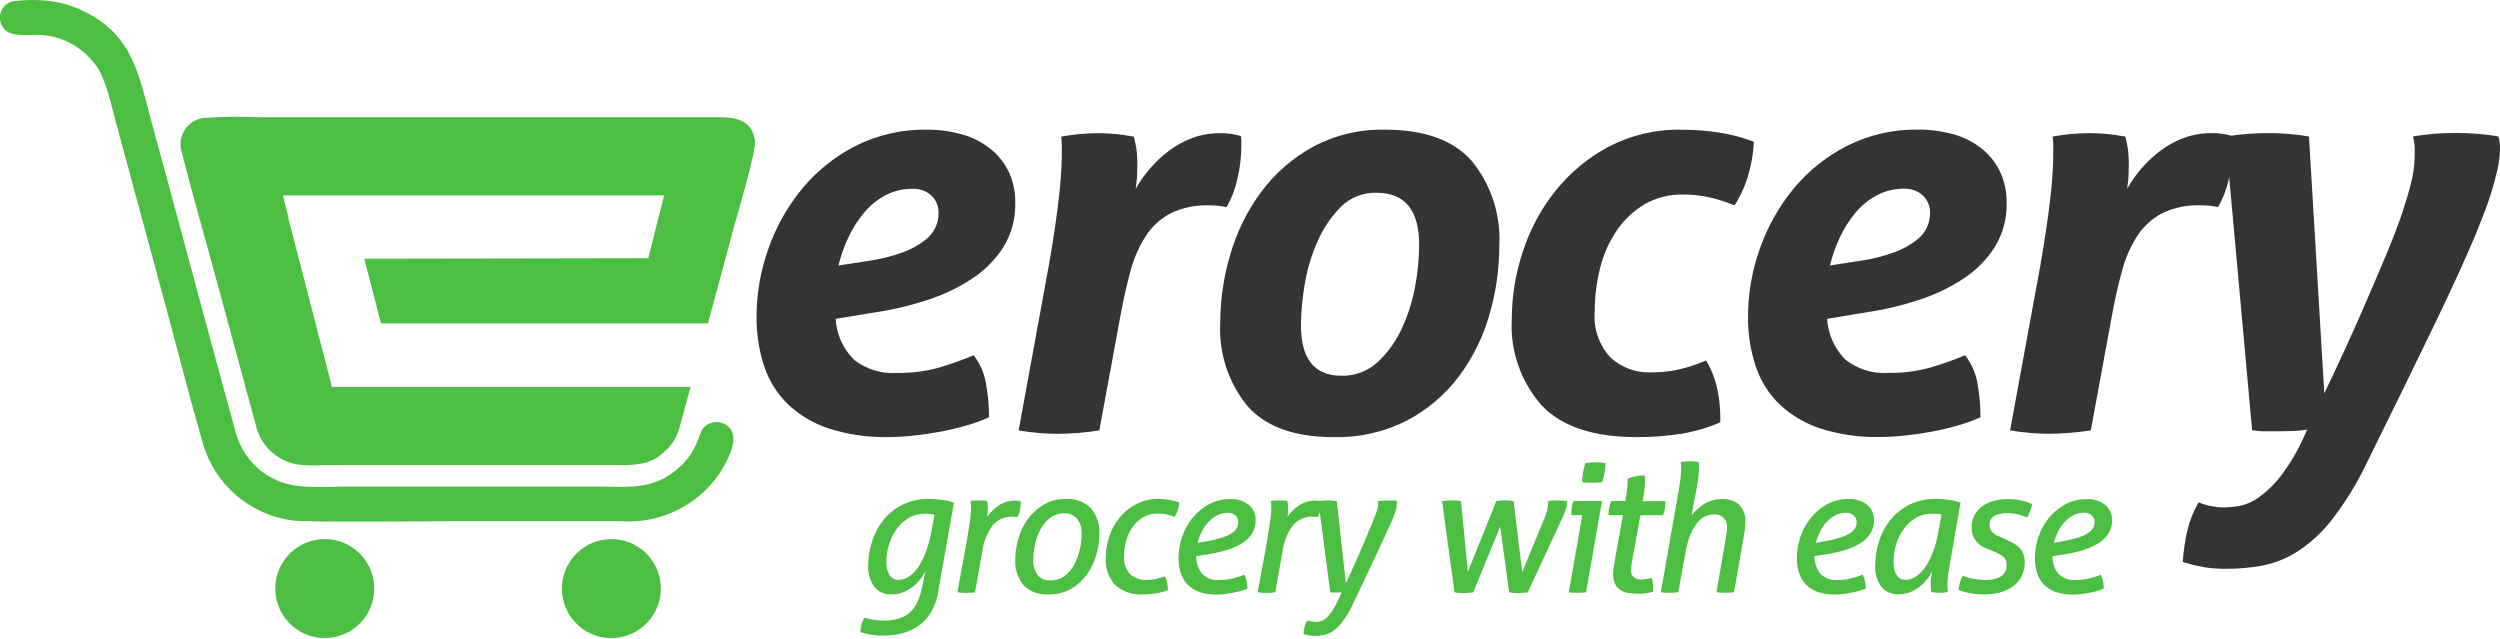
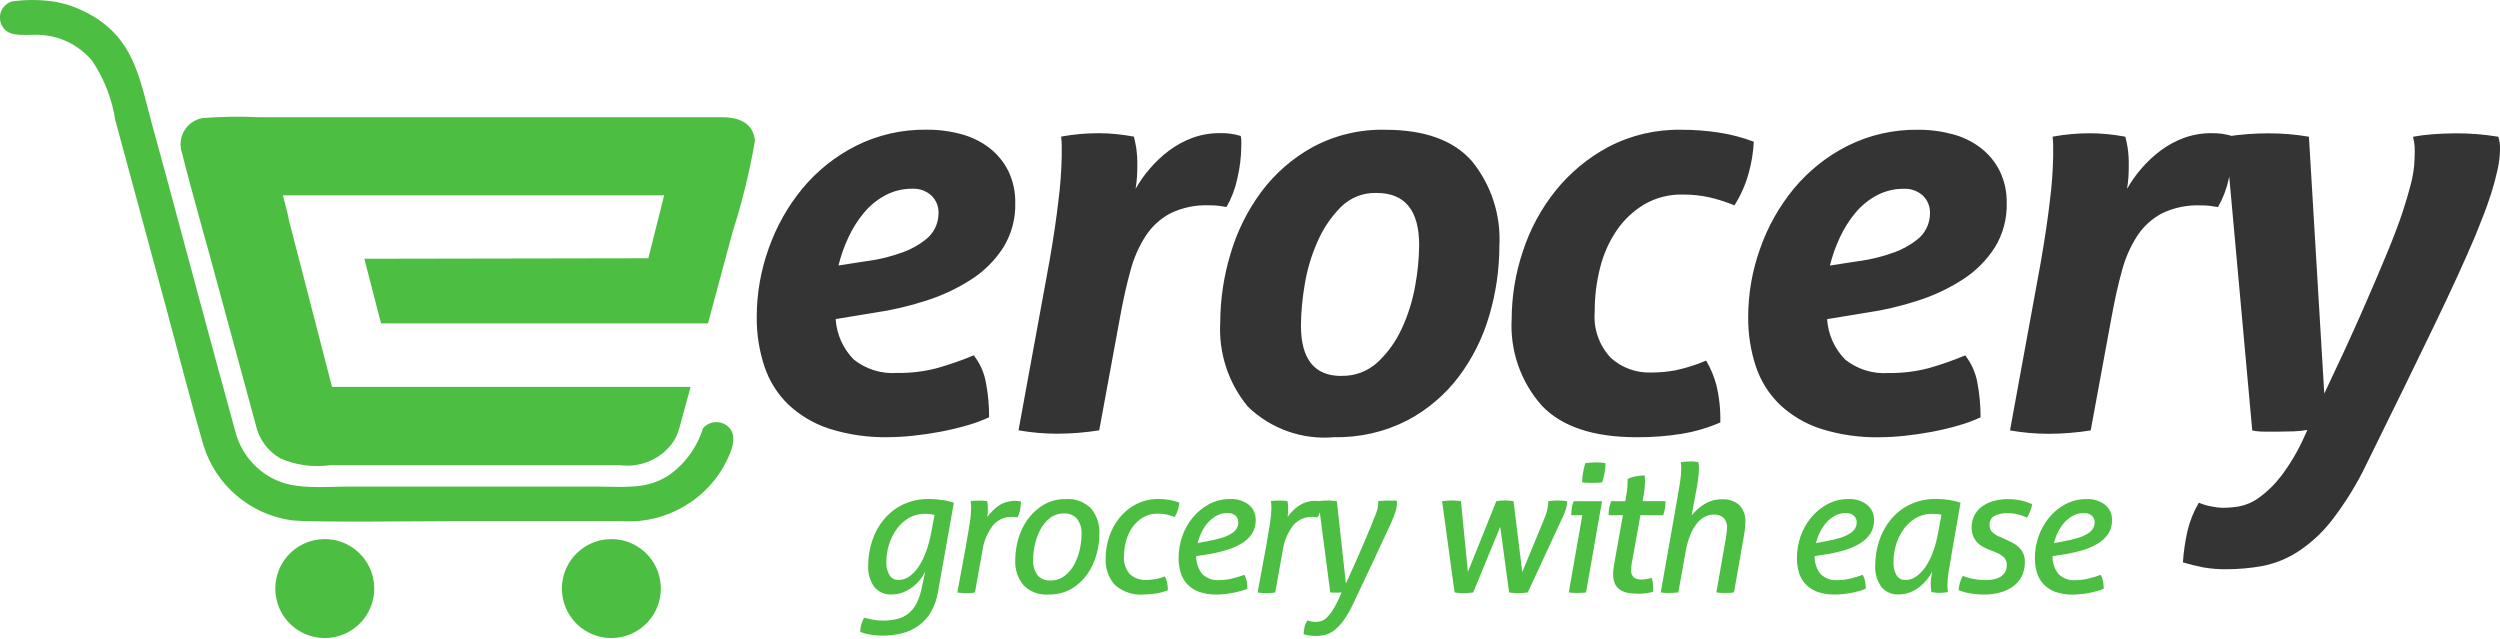
- <svg xmlns="http://www.w3.org/2000/svg" width="191.25" height="48.812" viewBox="0 0 191.25 48.812">
+ <svg xmlns="http://www.w3.org/2000/svg" width="140.758" height="35.925" viewBox="0 0 140.758 35.925">
  <g id="Group_56" data-name="Group 56" transform="translate(-890 -17)">
-     <g id="Group_55" data-name="Group 55" transform="translate(890 17)">
-       <path id="Path_1" data-name="Path 1" d="M417.682,85.01a4.843,4.843,0,0,0,1.391,3.109,4.776,4.776,0,0,0,3.3,1.022,11.479,11.479,0,0,0,3.066-.37,24.9,24.9,0,0,0,2.8-.979,4.76,4.76,0,0,1,.935,2.109,13.907,13.907,0,0,1,.239,2.631,11.582,11.582,0,0,1-1.717.63q-.979.283-2.022.478t-2.087.3a18.047,18.047,0,0,1-1.869.108,14.012,14.012,0,0,1-4.544-.652,8.335,8.335,0,0,1-3.13-1.848,7.243,7.243,0,0,1-1.827-2.914,11.714,11.714,0,0,1-.586-3.8,15.45,15.45,0,0,1,.913-5.217,15.035,15.035,0,0,1,2.587-4.587,12.9,12.9,0,0,1,4.086-3.261,11.683,11.683,0,0,1,5.413-1.239,9.848,9.848,0,0,1,2.673.347,6.109,6.109,0,0,1,2.151,1.065A5.113,5.113,0,0,1,430.9,73.7a5.388,5.388,0,0,1,.522,2.434,6.182,6.182,0,0,1-.913,3.392,8.132,8.132,0,0,1-2.434,2.434,14.31,14.31,0,0,1-3.456,1.63,24.343,24.343,0,0,1-4.022.935l-2.914.478Zm2.478-4.435a13.009,13.009,0,0,0,2.7-.674,6.221,6.221,0,0,0,1.652-.913,2.539,2.539,0,0,0,1.043-2.066,1.785,1.785,0,0,0-.543-1.347,2.018,2.018,0,0,0-1.457-.522,4.315,4.315,0,0,0-2.066.5,5.5,5.5,0,0,0-1.63,1.326,8.57,8.57,0,0,0-1.2,1.891,11.265,11.265,0,0,0-.761,2.152l2.261-.347Zm13.866.131q.479-2.74.717-4.847a31.27,31.27,0,0,0,.239-3.282v-.8a6.382,6.382,0,0,0-.044-.717,15.964,15.964,0,0,1,2.87-.26q.652,0,1.3.065t1.391.2q.086.348.174.825a8.732,8.732,0,0,1,.087,1.434c0,.26-.007.522-.021.783s-.051.579-.108.956a9.4,9.4,0,0,1,1.087-1.544,9.277,9.277,0,0,1,1.457-1.37,7.092,7.092,0,0,1,1.783-.979,6.052,6.052,0,0,1,2.152-.37,4.975,4.975,0,0,1,1.565.218,1.4,1.4,0,0,1,.044.347v.391a11.1,11.1,0,0,1-.3,2.521,7.576,7.576,0,0,1-.825,2.174c-.174-.03-.363-.058-.565-.087a5.641,5.641,0,0,0-.783-.044,6.246,6.246,0,0,0-2.935.609,5.127,5.127,0,0,0-1.891,1.717,9.274,9.274,0,0,0-1.174,2.673q-.435,1.565-.783,3.478l-1.609,8.74a20.872,20.872,0,0,1-3.174.26,17.31,17.31,0,0,1-3-.26L434.029,80.7ZM455.8,94.054q-4.478,0-6.587-2.348a9.277,9.277,0,0,1-2.109-6.435,18.294,18.294,0,0,1,.783-5.24,15.111,15.111,0,0,1,2.348-4.739,12.34,12.34,0,0,1,3.935-3.435,11.158,11.158,0,0,1,5.543-1.326q4.523,0,6.63,2.391a9.445,9.445,0,0,1,2.109,6.479,18.837,18.837,0,0,1-.761,5.3,14.534,14.534,0,0,1-2.326,4.7,11.908,11.908,0,0,1-3.957,3.369,11.7,11.7,0,0,1-5.608,1.282Zm.565-4.7a3.949,3.949,0,0,0,2.783-1.043A8.137,8.137,0,0,0,461,85.727a13.2,13.2,0,0,0,1.022-3.261,18,18,0,0,0,.3-3.109q0-4-3.261-4a3.716,3.716,0,0,0-2.739,1.087,8.707,8.707,0,0,0-1.783,2.652,13.365,13.365,0,0,0-.979,3.3,19.476,19.476,0,0,0-.283,3.087q0,3.869,3.087,3.87Zm27.908-1.174a7.43,7.43,0,0,1,.783,1.869,11,11,0,0,1,.3,2.87,12.383,12.383,0,0,1-2.956.869,20.9,20.9,0,0,1-3.435.262q-4.957,0-7.26-2.413a9.209,9.209,0,0,1-2.3-6.63,16.468,16.468,0,0,1,.848-5.152,14.727,14.727,0,0,1,2.5-4.652,13.135,13.135,0,0,1,4.065-3.369,11.573,11.573,0,0,1,5.587-1.3,18.584,18.584,0,0,1,2.87.218,13.168,13.168,0,0,1,2.652.7,10.856,10.856,0,0,1-.391,2.413,9.06,9.06,0,0,1-1.087,2.457,12.494,12.494,0,0,0-1.891-.609,9.13,9.13,0,0,0-2.066-.218,5.6,5.6,0,0,0-2.956.761,6.78,6.78,0,0,0-2.109,2,8.92,8.92,0,0,0-1.261,2.848,13.4,13.4,0,0,0-.413,3.348,4.591,4.591,0,0,0,1.218,3.521A4.358,4.358,0,0,0,480.06,89.1a10.256,10.256,0,0,0,1.891-.174,12.5,12.5,0,0,0,2.326-.74Zm9.257-3.174a4.843,4.843,0,0,0,1.391,3.109,4.776,4.776,0,0,0,3.3,1.022,11.479,11.479,0,0,0,3.066-.37,24.9,24.9,0,0,0,2.8-.979,4.762,4.762,0,0,1,.935,2.109,13.912,13.912,0,0,1,.239,2.631,11.58,11.58,0,0,1-1.717.63q-.979.283-2.022.478t-2.087.3a18.048,18.048,0,0,1-1.869.108,14.011,14.011,0,0,1-4.544-.653,8.335,8.335,0,0,1-3.13-1.848,7.241,7.241,0,0,1-1.827-2.914,11.714,11.714,0,0,1-.586-3.8,15.451,15.451,0,0,1,.913-5.217,15.035,15.035,0,0,1,2.588-4.587,12.9,12.9,0,0,1,4.086-3.261,11.683,11.683,0,0,1,5.413-1.239,9.847,9.847,0,0,1,2.673.347,6.109,6.109,0,0,1,2.152,1.065,5.114,5.114,0,0,1,1.434,1.761,5.387,5.387,0,0,1,.522,2.434,6.182,6.182,0,0,1-.913,3.392,8.131,8.131,0,0,1-2.434,2.434,14.309,14.309,0,0,1-3.456,1.63,24.343,24.343,0,0,1-4.022.935l-2.914.478Zm2.478-4.435a13.013,13.013,0,0,0,2.7-.674,6.222,6.222,0,0,0,1.652-.913,2.539,2.539,0,0,0,1.043-2.066,1.785,1.785,0,0,0-.543-1.347,2.018,2.018,0,0,0-1.457-.522,4.315,4.315,0,0,0-2.066.5,5.5,5.5,0,0,0-1.63,1.326,8.568,8.568,0,0,0-1.2,1.891,11.261,11.261,0,0,0-.761,2.152l2.261-.347Zm13.866.131q.479-2.74.717-4.847a31.247,31.247,0,0,0,.239-3.282v-.8a6.369,6.369,0,0,0-.044-.717,15.963,15.963,0,0,1,2.87-.26q.652,0,1.3.065t1.391.2q.086.348.174.825a8.731,8.731,0,0,1,.087,1.434c0,.26-.007.522-.021.783s-.051.579-.108.956a9.414,9.414,0,0,1,1.087-1.544,9.278,9.278,0,0,1,1.457-1.37,7.09,7.09,0,0,1,1.783-.979,6.052,6.052,0,0,1,2.152-.37,4.974,4.974,0,0,1,1.565.218,1.4,1.4,0,0,1,.044.347v.391a11.1,11.1,0,0,1-.3,2.521,7.572,7.572,0,0,1-.825,2.174c-.174-.03-.363-.058-.565-.087a5.643,5.643,0,0,0-.783-.044,6.245,6.245,0,0,0-2.935.609,5.128,5.128,0,0,0-1.891,1.717,9.275,9.275,0,0,0-1.174,2.673q-.435,1.565-.783,3.478l-1.609,8.74a20.872,20.872,0,0,1-3.174.26,17.311,17.311,0,0,1-3-.26L509.881,80.7ZM524,71.053a20.844,20.844,0,0,1,3.348-.26,18.073,18.073,0,0,1,3.043.26l1.174,19.652q1.7-3.565,2.848-6.2t1.935-4.521q.783-1.892,1.2-3.153t.63-2.13a9,9,0,0,0,.262-1.457q.044-.586.044-1.108a3.56,3.56,0,0,0-.044-.652c-.03-.145-.058-.29-.087-.435q.738-.131,1.565-.2t1.7-.065a19.423,19.423,0,0,1,3.261.26,2.887,2.887,0,0,1,.131.913,7.625,7.625,0,0,1-.2,1.63q-.2.892-.478,1.783t-.609,1.717q-.327.827-.586,1.478-1.131,2.7-3.153,6.892t-5.2,10.63a23.876,23.876,0,0,1-2.652,4.3,10.683,10.683,0,0,1-2.652,2.434,7.762,7.762,0,0,1-2.7,1.066,15.7,15.7,0,0,1-2.739.239,9.722,9.722,0,0,1-1.717-.131,15.128,15.128,0,0,1-1.588-.391,15.346,15.346,0,0,1,.347-2.391,7.8,7.8,0,0,1,.869-2.174,4.533,4.533,0,0,0,.935.283,4.818,4.818,0,0,0,.935.108,8.117,8.117,0,0,0,1.218-.108,3.792,3.792,0,0,0,1.5-.652,8.137,8.137,0,0,0,1.7-1.652,15.246,15.246,0,0,0,1.8-3.066l.218-.478a7.438,7.438,0,0,1-1.043.108q-.565.021-1.174.021h-1a5.158,5.158,0,0,1-1-.087L524.005,71.05Z" transform="translate(-353.755 -60.611)" fill="#343434" />
-       <path id="Path_2" data-name="Path 2" d="M46.33,41.261a3.784,3.784,0,1,0,4.193,3.223,3.771,3.771,0,0,0-4.193-3.223ZM.926.1A1.293,1.293,0,0,0,.207,2.045c.451.754,1.477.613,2.552.613A5.53,5.53,0,0,1,7.068,4.651c.963,1.017,1.32,2.9,1.766,4.541L12.869,24.1c.889,3.3,1.742,6.66,2.694,9.931A8.253,8.253,0,0,0,22.322,39.8c1.37.176,10.444.062,12.608.062H47.554a8.327,8.327,0,0,0,5.05-1.291A8.163,8.163,0,0,0,55.6,35.251c.318-.657.782-1.652.318-2.4a1.347,1.347,0,0,0-2.123-.1c-.392.478-.463,2.244-2.673,3.637-1.683,1.06-3.3.827-5.489.827H26.7c-2.033,0-4.074.253-5.737-.579a5.612,5.612,0,0,1-2.886-3.423c-1.818-6.608-3.579-13.186-5.363-19.807-.447-1.664-.911-3.285-1.347-4.964C10.529,5.232,9.868,2.5,6.353.824A8.032,8.032,0,0,0,3.937.085,11.575,11.575,0,0,0,.926.1ZM15.479,9.027a2.032,2.032,0,0,0-1.543,2.685c.832,3.327,1.928,7.068,2.824,10.42l2.812,10.356a3.9,3.9,0,0,0,1.883,2.569c1.174.692,2.353.515,3.853.515H47.4c1.54,0,2.45-.114,3.389-.977,1.011-.93,1.055-1.364,1.492-2.971q.31-1.137.62-2.27l-.063.231H25.4l-2.533-9.8h-.011l0-.032-.8-3.1.023-.007-.429-1.707H50.812L49.6,19.745l-21.725.038,1.278,4.95h25.01q.953-3.491,1.879-6.976c.326-1.236,1.82-6.1,1.716-7.01-.163-1.425-1.306-1.79-2.583-1.786H19.847a35.19,35.19,0,0,0-4.365.065Zm8.852,32.242a3.784,3.784,0,1,0,4.255,3.136,3.777,3.777,0,0,0-4.255-3.136Z" transform="translate(-0.007 0.008)" fill="#4cbe42" fill-rule="evenodd" />
-       <path id="Path_3" data-name="Path 3" d="M472.964,259.386a3.427,3.427,0,0,1-.394.6,3.359,3.359,0,0,1-.571.558,3.1,3.1,0,0,1-.727.415,2.28,2.28,0,0,1-.863.163,1.6,1.6,0,0,1-1.353-.592,2.576,2.576,0,0,1-.456-1.612,6.027,6.027,0,0,1,.3-1.883,4.986,4.986,0,0,1,.885-1.633,4.368,4.368,0,0,1,1.455-1.149,4.484,4.484,0,0,1,2.026-.435,6.981,6.981,0,0,1,1,.075,4.552,4.552,0,0,1,.89.211q-.312,1.713-.6,3.4t-.6,3.4a4.578,4.578,0,0,1-.544,1.564,3.421,3.421,0,0,1-.938,1.041,3.762,3.762,0,0,1-1.264.585,6.042,6.042,0,0,1-1.523.184,5.286,5.286,0,0,1-.925-.082,3.84,3.84,0,0,1-.762-.2,2.266,2.266,0,0,1,.3-1.088c.181.045.394.093.64.143a4.074,4.074,0,0,0,.8.075,4.392,4.392,0,0,0,1.088-.122,2.288,2.288,0,0,0,.844-.408,2.353,2.353,0,0,0,.619-.748,4.355,4.355,0,0,0,.4-1.156l.286-1.305Zm.707-4.352a3.013,3.013,0,0,0-.734-.082,2.411,2.411,0,0,0-1.223.312,2.965,2.965,0,0,0-.925.837,4.125,4.125,0,0,0-.592,1.183,4.414,4.414,0,0,0-.211,1.353,1.787,1.787,0,0,0,.245,1.012.788.788,0,0,0,.693.36,1.408,1.408,0,0,0,.823-.271,2.812,2.812,0,0,0,.707-.748,5.288,5.288,0,0,0,.558-1.122,9.293,9.293,0,0,0,.388-1.394l.271-1.441Zm1.748,5.93q.15-.856.333-1.808t.34-1.842q.156-.89.266-1.633a8.443,8.443,0,0,0,.108-1.177c0-.118,0-.211-.007-.278a2.218,2.218,0,0,0-.034-.252,2.264,2.264,0,0,1,.326-.034c.118,0,.226-.007.326-.007s.193,0,.307.007a1.93,1.93,0,0,1,.307.034,1.632,1.632,0,0,1,.041.238c.008.086.014.207.014.36a4.6,4.6,0,0,1-.041.612,4.21,4.21,0,0,1,.388-.463,2.963,2.963,0,0,1,.47-.394,2.194,2.194,0,0,1,.571-.278,2.241,2.241,0,0,1,.693-.1,2.081,2.081,0,0,1,.238.014.98.98,0,0,1,.211.041,3.6,3.6,0,0,1-.062.619,1.69,1.69,0,0,1-.211.592,1.519,1.519,0,0,0-.17-.027,2.065,2.065,0,0,0-.225-.014,1.857,1.857,0,0,0-1.475.652,4.2,4.2,0,0,0-.809,2.012l-.558,3.127a4.009,4.009,0,0,1-.558.041h-.34l-.449-.041Zm6.971.163a2.449,2.449,0,0,1-1.9-.7,2.83,2.83,0,0,1-.64-1.979,5.836,5.836,0,0,1,.231-1.571,4.759,4.759,0,0,1,.714-1.5A4.069,4.069,0,0,1,482,254.266a3.244,3.244,0,0,1,1.72-.442,2.458,2.458,0,0,1,1.918.707,2.857,2.857,0,0,1,.64,1.986,5.814,5.814,0,0,1-.231,1.578,4.843,4.843,0,0,1-.707,1.489,3.9,3.9,0,0,1-1.211,1.108A3.357,3.357,0,0,1,482.39,261.127Zm.136-1.074a1.753,1.753,0,0,0,1.1-.347,2.665,2.665,0,0,0,.741-.877,4.45,4.45,0,0,0,.422-1.149,5.473,5.473,0,0,0,.136-1.163,1.772,1.772,0,0,0-.347-1.183,1.224,1.224,0,0,0-.986-.408,1.711,1.711,0,0,0-1.088.353,2.786,2.786,0,0,0-.734.885,4.24,4.24,0,0,0-.415,1.149,5.668,5.668,0,0,0-.129,1.149,1.826,1.826,0,0,0,.333,1.183,1.183,1.183,0,0,0,.972.408Zm8.765-.312a1.645,1.645,0,0,1,.17.456,2.7,2.7,0,0,1,.062.6,4.081,4.081,0,0,1-.911.245,6,6,0,0,1-.938.082,2.94,2.94,0,0,1-2.2-.734,2.84,2.84,0,0,1-.707-2.053,5.183,5.183,0,0,1,.266-1.626,4.537,4.537,0,0,1,.789-1.455,4.025,4.025,0,0,1,1.278-1.041,3.69,3.69,0,0,1,1.734-.394,4.318,4.318,0,0,1,.856.082,5.11,5.11,0,0,1,.707.19,2.29,2.29,0,0,1-.108.564,2.17,2.17,0,0,1-.245.537,4.131,4.131,0,0,0-.592-.184,2.987,2.987,0,0,0-.674-.074,2.207,2.207,0,0,0-1.156.292,2.607,2.607,0,0,0-.816.762,3.315,3.315,0,0,0-.482,1.055,4.464,4.464,0,0,0-.156,1.156,1.83,1.83,0,0,0,.456,1.367,1.728,1.728,0,0,0,1.259.442,4.011,4.011,0,0,0,.7-.062,3.515,3.515,0,0,0,.714-.211Zm2.4-1.551a2.122,2.122,0,0,0,.463,1.374,1.684,1.684,0,0,0,1.3.463,4.05,4.05,0,0,0,1.034-.129,8.833,8.833,0,0,0,.885-.278,1.5,1.5,0,0,1,.177.489,3.025,3.025,0,0,1,.055.571,3.318,3.318,0,0,1-.5.177q-.293.082-.612.143c-.214.041-.429.073-.646.1a5.872,5.872,0,0,1-.6.034,3.8,3.8,0,0,1-1.353-.211,2.343,2.343,0,0,1-.9-.585,2.253,2.253,0,0,1-.5-.885,3.775,3.775,0,0,1-.156-1.108,5,5,0,0,1,.278-1.638,4.63,4.63,0,0,1,.8-1.448,4.171,4.171,0,0,1,1.252-1.034,3.353,3.353,0,0,1,1.626-.394,2.139,2.139,0,0,1,1.422.442,1.463,1.463,0,0,1,.523,1.177,1.839,1.839,0,0,1-.292,1.041,2.509,2.509,0,0,1-.809.755,5.11,5.11,0,0,1-1.218.518,11.4,11.4,0,0,1-1.53.326l-.707.108Zm.856-1.142a7.8,7.8,0,0,0,1.149-.278,3.122,3.122,0,0,0,.727-.34,1.139,1.139,0,0,0,.381-.388.932.932,0,0,0,.108-.449.661.661,0,0,0-.218-.51.9.9,0,0,0-.626-.2,1.68,1.68,0,0,0-.8.2,2.5,2.5,0,0,0-.659.517,3.145,3.145,0,0,0-.5.734,4.2,4.2,0,0,0-.312.849l.748-.136Zm3.842,3.916q.15-.856.333-1.808t.34-1.842q.156-.89.266-1.633a8.435,8.435,0,0,0,.108-1.177c0-.118,0-.211-.007-.278a2.22,2.22,0,0,0-.034-.252,2.264,2.264,0,0,1,.326-.034c.118,0,.226-.007.326-.007s.193,0,.307.007a1.932,1.932,0,0,1,.307.034,1.648,1.648,0,0,1,.041.238c.008.086.014.207.014.36a4.6,4.6,0,0,1-.041.612,4.182,4.182,0,0,1,.388-.463,2.963,2.963,0,0,1,.47-.394,2.2,2.2,0,0,1,.571-.278,2.242,2.242,0,0,1,.693-.1,2.081,2.081,0,0,1,.238.014.979.979,0,0,1,.211.041,3.6,3.6,0,0,1-.062.619,1.692,1.692,0,0,1-.211.592,1.516,1.516,0,0,0-.17-.027,2.066,2.066,0,0,0-.225-.014,1.857,1.857,0,0,0-1.475.652,4.2,4.2,0,0,0-.809,2.012l-.558,3.127a4.011,4.011,0,0,1-.558.041h-.34l-.449-.041Zm6.753-.681q.435-.939.775-1.714t.619-1.427q.279-.654.5-1.2c.149-.363.288-.707.415-1.034a2.634,2.634,0,0,0,.122-.422,1.784,1.784,0,0,0,.041-.312.7.7,0,0,0-.007-.108.541.541,0,0,1-.007-.082,3.726,3.726,0,0,1,.571-.041h.856a.487.487,0,0,1,.014.108v.108a2.1,2.1,0,0,1-.136.707c-.09.254-.19.508-.3.762q-.612,1.318-1.312,2.822t-1.571,3.326a8.531,8.531,0,0,1-.734,1.292,3.8,3.8,0,0,1-.7.762,1.958,1.958,0,0,1-.7.367,2.933,2.933,0,0,1-.762.1,3.152,3.152,0,0,1-.925-.136,2.867,2.867,0,0,1,.082-.571,1.331,1.331,0,0,1,.218-.475,2.428,2.428,0,0,0,.3.075,1.749,1.749,0,0,0,.326.034,1.554,1.554,0,0,0,.422-.062,1.111,1.111,0,0,0,.456-.293,3.469,3.469,0,0,0,.51-.681,9.777,9.777,0,0,0,.6-1.223,1.986,1.986,0,0,1-.231.014h-.449a1.069,1.069,0,0,1-.19-.014q-.232-1.74-.456-3.482t-.456-3.494c.127-.018.242-.032.347-.041s.219-.014.347-.014.249,0,.367.014.236.022.353.041l.693,6.3Zm7.36-6.3c.127-.018.249-.032.367-.041s.24-.014.367-.014a4.121,4.121,0,0,1,.707.055l.53,5.413,2.175-5.413a2.992,2.992,0,0,1,.326-.041c.118-.008.226-.014.326-.014.118,0,.231,0,.34.014s.218.022.326.041l.667,5.427,1.7-4.12a3.9,3.9,0,0,0,.225-.7,2.647,2.647,0,0,0,.062-.482v-.122c.108-.018.219-.032.333-.041s.233-.014.36-.014a4.406,4.406,0,0,1,.748.055v.055a1.923,1.923,0,0,1-.115.633,8.114,8.114,0,0,1-.36.837l-2.53,5.453c-.118.018-.242.032-.374.041s-.26.014-.388.014c-.108,0-.222,0-.34-.014a3,3,0,0,1-.326-.041l-.681-5.019-2.067,5.019c-.118.018-.242.032-.374.041s-.256.014-.374.014-.225,0-.347-.014a3.015,3.015,0,0,1-.333-.041l-.952-6.976Zm10.724,1.074h-.844a4.086,4.086,0,0,1,.034-.53,2.418,2.418,0,0,1,.143-.544h2.176l-1.223,6.976a2.378,2.378,0,0,1-.347.034c-.132,0-.248.007-.347.007s-.2,0-.312-.007a2.2,2.2,0,0,1-.312-.034Zm-.014-2.516a3.986,3.986,0,0,1,.068-.748,7.251,7.251,0,0,1,.177-.721c.127-.018.263-.032.408-.041s.271-.014.381-.014.233,0,.374.014.27.023.388.041a4.958,4.958,0,0,1-.082.755,6.364,6.364,0,0,1-.177.714,3.6,3.6,0,0,1-.408.034c-.145,0-.271.007-.381.007s-.222,0-.367-.007A2.849,2.849,0,0,1,523.213,252.544Zm3.122,2.516h-1.1a3.312,3.312,0,0,1,.041-.523,3.1,3.1,0,0,1,.149-.551h1.089c.045-.236.086-.475.122-.721a5.166,5.166,0,0,0,.055-.762v-.218a2.426,2.426,0,0,1,.652-.2,3.83,3.83,0,0,1,.653-.067q.013.122.021.245c0,.082.007.167.007.259a6.4,6.4,0,0,1-.108,1.048l-.082.422h1.755a3.518,3.518,0,0,1-.041.551,3.07,3.07,0,0,1-.136.523h-1.741l-.53,2.952q-.067.312-.122.645a3.756,3.756,0,0,0-.055.6.661.661,0,0,0,.211.564.928.928,0,0,0,.564.156,2.418,2.418,0,0,0,.422-.034,3.726,3.726,0,0,0,.381-.089,2.5,2.5,0,0,1,.068.3,2.128,2.128,0,0,1,.027.353v.2a1.59,1.59,0,0,1-.014.211,3.714,3.714,0,0,1-.463.1,3.654,3.654,0,0,1-.612.048,4.774,4.774,0,0,1-.8-.062,1.605,1.605,0,0,1-.619-.231,1.127,1.127,0,0,1-.4-.463,1.756,1.756,0,0,1-.143-.768,3.385,3.385,0,0,1,.048-.551c.032-.2.066-.4.1-.6l.6-3.331Zm4.156-1.264q.135-.761.218-1.312a6.743,6.743,0,0,0,.082-.986c0-.108,0-.2-.007-.259s-.011-.145-.021-.245a3.057,3.057,0,0,1,.367-.041c.145-.008.267-.014.367-.014s.193,0,.307.014a2.5,2.5,0,0,1,.307.041,3.117,3.117,0,0,1,.041.5c0,.1-.007.219-.021.36s-.03.288-.048.442-.041.312-.068.475-.055.318-.082.463q-.1.462-.177.918c-.055.3-.108.61-.163.918a3.524,3.524,0,0,1,.979-.87,2.549,2.549,0,0,1,1.36-.367,1.842,1.842,0,0,1,1.3.435,1.754,1.754,0,0,1,.47,1.346,4.056,4.056,0,0,1-.027.449q-.027.245-.068.489l-.775,4.406a2.368,2.368,0,0,1-.347.034c-.131,0-.247.007-.347.007s-.211,0-.333-.007a1.973,1.973,0,0,1-.319-.034q.19-1.061.367-2.094t.367-2.094l.055-.408a2.7,2.7,0,0,0,.027-.353.964.964,0,0,0-.278-.762,1.042,1.042,0,0,0-.714-.245,1.648,1.648,0,0,0-.64.136,1.707,1.707,0,0,0-.619.47,3.424,3.424,0,0,0-.537.9,6.313,6.313,0,0,0-.394,1.422q-.15.776-.278,1.523t-.266,1.509a3.553,3.553,0,0,1-.394.034c-.136,0-.267.007-.394.007-.045,0-.126,0-.245-.007a1.938,1.938,0,0,1-.312-.034l1.264-7.168Zm10.5,4.393a2.122,2.122,0,0,0,.463,1.374,1.684,1.684,0,0,0,1.305.463,4.05,4.05,0,0,0,1.034-.129,8.83,8.83,0,0,0,.884-.278,1.5,1.5,0,0,1,.177.489,3.015,3.015,0,0,1,.055.571,3.326,3.326,0,0,1-.5.177q-.293.082-.612.143c-.214.041-.429.073-.645.1a5.873,5.873,0,0,1-.6.034,3.8,3.8,0,0,1-1.353-.211,2.341,2.341,0,0,1-.9-.585,2.253,2.253,0,0,1-.5-.884,3.777,3.777,0,0,1-.156-1.108,5,5,0,0,1,.278-1.638,4.631,4.631,0,0,1,.8-1.448,4.169,4.169,0,0,1,1.251-1.034,3.354,3.354,0,0,1,1.626-.394,2.139,2.139,0,0,1,1.422.442,1.463,1.463,0,0,1,.523,1.177,1.838,1.838,0,0,1-.292,1.041,2.507,2.507,0,0,1-.809.755,5.109,5.109,0,0,1-1.218.518,11.4,11.4,0,0,1-1.53.326l-.707.108Zm.856-1.142a7.8,7.8,0,0,0,1.149-.278,3.119,3.119,0,0,0,.727-.34,1.141,1.141,0,0,0,.381-.388.932.932,0,0,0,.108-.449.66.66,0,0,0-.218-.511.9.9,0,0,0-.626-.2,1.68,1.68,0,0,0-.8.2,2.5,2.5,0,0,0-.66.517,3.147,3.147,0,0,0-.5.734,4.2,4.2,0,0,0-.312.849l.748-.136Zm8.861-2.026a2.174,2.174,0,0,0-.34-.055c-.118-.008-.249-.014-.394-.014a2.382,2.382,0,0,0-1.218.312,3.06,3.06,0,0,0-.925.837,3.923,3.923,0,0,0-.592,1.183,4.537,4.537,0,0,0-.2,1.353,1.877,1.877,0,0,0,.231,1.012.769.769,0,0,0,.693.36,1.417,1.417,0,0,0,.816-.271,2.823,2.823,0,0,0,.721-.755,5.169,5.169,0,0,0,.564-1.129,8.449,8.449,0,0,0,.374-1.381l.271-1.455Zm.775,2.978q-.15.816-.238,1.4a6.92,6.92,0,0,0-.089,1.02c0,.118,0,.211.007.278a2.246,2.246,0,0,0,.034.252,2.993,2.993,0,0,1-.326.041c-.118.008-.226.014-.326.014s-.19,0-.3-.014a3,3,0,0,1-.312-.041,3.026,3.026,0,0,1-.041-.307c-.008-.1-.014-.233-.014-.388a3.329,3.329,0,0,1,.034-.408c.022-.173.048-.326.074-.463a3.415,3.415,0,0,1-.394.6,3.539,3.539,0,0,1-.564.558,2.926,2.926,0,0,1-.721.415,2.278,2.278,0,0,1-.863.163,1.6,1.6,0,0,1-1.353-.592,2.576,2.576,0,0,1-.456-1.612,6.028,6.028,0,0,1,.3-1.883,4.986,4.986,0,0,1,.885-1.633,4.37,4.37,0,0,1,1.455-1.149,4.484,4.484,0,0,1,2.026-.435,6.693,6.693,0,0,1,.986.075,4.616,4.616,0,0,1,.877.211l-.681,3.89Zm2.836-.312a4.7,4.7,0,0,1-.436-.2,1.742,1.742,0,0,1-.422-.312,1.573,1.573,0,0,1-.319-.482,1.736,1.736,0,0,1-.129-.7,1.957,1.957,0,0,1,.2-.9,1.982,1.982,0,0,1,.571-.681,2.69,2.69,0,0,1,.877-.429,4.029,4.029,0,0,1,1.136-.149,4.47,4.47,0,0,1,1.06.122,3.537,3.537,0,0,1,.789.271,3.385,3.385,0,0,1-.394,1.02,4.292,4.292,0,0,0-.64-.225,3.165,3.165,0,0,0-.87-.115,2.064,2.064,0,0,0-.972.2.731.731,0,0,0-.388.707.769.769,0,0,0,.184.523,1.73,1.73,0,0,0,.66.4l.3.136c.172.082.352.167.537.259a2.236,2.236,0,0,1,.5.333,1.587,1.587,0,0,1,.367.477,1.487,1.487,0,0,1,.144.686,2.4,2.4,0,0,1-.245,1.122,2.182,2.182,0,0,1-.674.775,3.021,3.021,0,0,1-.993.456,4.737,4.737,0,0,1-1.218.149,5.961,5.961,0,0,1-1.067-.1,3.9,3.9,0,0,1-.863-.245,3.2,3.2,0,0,1,.1-.571,1.975,1.975,0,0,1,.225-.516,4.022,4.022,0,0,0,.83.238,4.853,4.853,0,0,0,.885.089,3.2,3.2,0,0,0,.64-.062,1.676,1.676,0,0,0,.517-.19.979.979,0,0,0,.347-.347,1.052,1.052,0,0,0,.13-.544.79.79,0,0,0-.245-.633,2.429,2.429,0,0,0-.693-.388l-.435-.177Zm4.875.5a2.121,2.121,0,0,0,.463,1.374,1.684,1.684,0,0,0,1.305.463A4.05,4.05,0,0,0,562,259.9a8.843,8.843,0,0,0,.885-.278,1.5,1.5,0,0,1,.177.489,3.015,3.015,0,0,1,.055.571,3.317,3.317,0,0,1-.5.177q-.293.082-.612.143c-.214.041-.429.073-.645.1a5.863,5.863,0,0,1-.6.034,3.8,3.8,0,0,1-1.353-.211,2.342,2.342,0,0,1-.9-.585,2.252,2.252,0,0,1-.5-.884,3.774,3.774,0,0,1-.156-1.108,5,5,0,0,1,.278-1.638,4.633,4.633,0,0,1,.8-1.448,4.169,4.169,0,0,1,1.252-1.034,3.354,3.354,0,0,1,1.626-.394,2.139,2.139,0,0,1,1.422.442,1.463,1.463,0,0,1,.523,1.177,1.839,1.839,0,0,1-.292,1.041,2.509,2.509,0,0,1-.808.755,5.113,5.113,0,0,1-1.218.518,11.4,11.4,0,0,1-1.53.326l-.707.108Zm.856-1.142a7.8,7.8,0,0,0,1.149-.278,3.122,3.122,0,0,0,.727-.34,1.14,1.14,0,0,0,.381-.388.931.931,0,0,0,.108-.449.66.66,0,0,0-.218-.51.9.9,0,0,0-.626-.2,1.68,1.68,0,0,0-.8.2,2.494,2.494,0,0,0-.659.517,3.148,3.148,0,0,0-.5.734,4.2,4.2,0,0,0-.312.849l.748-.136Z" transform="translate(-402.18 -215.651)" fill="#4cbe42" />
+     <g id="Group_55" data-name="Group 55">
+       <path id="Path_1" data-name="Path 1" d="M416.087,81.187a3.565,3.565,0,0,0,1.024,2.288,3.515,3.515,0,0,0,2.432.752,8.448,8.448,0,0,0,2.256-.272,18.327,18.327,0,0,0,2.064-.72,3.5,3.5,0,0,1,.688,1.552,10.233,10.233,0,0,1,.176,1.936,8.522,8.522,0,0,1-1.264.464q-.72.208-1.488.352t-1.536.224a13.282,13.282,0,0,1-1.375.08,10.312,10.312,0,0,1-3.344-.48,6.135,6.135,0,0,1-2.3-1.36,5.33,5.33,0,0,1-1.344-2.144,8.622,8.622,0,0,1-.432-2.8,11.371,11.371,0,0,1,.672-3.84,11.066,11.066,0,0,1,1.9-3.376,9.495,9.495,0,0,1,3.008-2.4,8.6,8.6,0,0,1,3.984-.912,7.248,7.248,0,0,1,1.968.256,4.5,4.5,0,0,1,1.583.783,3.763,3.763,0,0,1,1.056,1.3,3.966,3.966,0,0,1,.384,1.792,4.55,4.55,0,0,1-.672,2.5,5.985,5.985,0,0,1-1.792,1.792,10.533,10.533,0,0,1-2.544,1.2,17.916,17.916,0,0,1-2.96.688l-2.144.352Zm1.824-3.264a9.575,9.575,0,0,0,1.984-.5,4.579,4.579,0,0,0,1.216-.672,1.869,1.869,0,0,0,.768-1.52,1.314,1.314,0,0,0-.4-.992,1.485,1.485,0,0,0-1.072-.384,3.176,3.176,0,0,0-1.52.368,4.045,4.045,0,0,0-1.2.976,6.308,6.308,0,0,0-.88,1.392,8.29,8.29,0,0,0-.56,1.584l1.664-.256Zm10.2.1q.352-2.017.528-3.568a23.011,23.011,0,0,0,.176-2.416v-.592a4.7,4.7,0,0,0-.032-.528,11.749,11.749,0,0,1,2.112-.191q.48,0,.96.048t1.024.144q.064.256.128.608a6.43,6.43,0,0,1,.064,1.056c0,.191-.005.384-.016.576s-.037.426-.08.7a6.923,6.923,0,0,1,.8-1.136,6.828,6.828,0,0,1,1.072-1.008,5.219,5.219,0,0,1,1.312-.72,4.454,4.454,0,0,1,1.583-.272,3.662,3.662,0,0,1,1.152.16,1.03,1.03,0,0,1,.032.256v.288a8.171,8.171,0,0,1-.224,1.856,5.575,5.575,0,0,1-.607,1.6c-.128-.022-.267-.042-.416-.064a4.152,4.152,0,0,0-.577-.032,4.6,4.6,0,0,0-2.16.448,3.774,3.774,0,0,0-1.392,1.264,6.825,6.825,0,0,0-.864,1.967q-.32,1.152-.576,2.559l-1.184,6.432a15.362,15.362,0,0,1-2.336.191,12.741,12.741,0,0,1-2.208-.191l1.728-9.44Zm16.029,9.824a6.2,6.2,0,0,1-4.848-1.728,6.828,6.828,0,0,1-1.552-4.736,13.466,13.466,0,0,1,.577-3.856,11.123,11.123,0,0,1,1.728-3.488,9.083,9.083,0,0,1,2.9-2.528,8.213,8.213,0,0,1,4.08-.976q3.328,0,4.88,1.759a6.952,6.952,0,0,1,1.552,4.768,13.863,13.863,0,0,1-.56,3.9,10.7,10.7,0,0,1-1.712,3.456,8.764,8.764,0,0,1-2.912,2.48,8.608,8.608,0,0,1-4.128.944Zm.416-3.456a2.907,2.907,0,0,0,2.048-.768,5.988,5.988,0,0,0,1.36-1.9,9.717,9.717,0,0,0,.752-2.4,13.248,13.248,0,0,0,.224-2.288q0-2.943-2.4-2.943a2.735,2.735,0,0,0-2.016.8,6.408,6.408,0,0,0-1.312,1.952,9.838,9.838,0,0,0-.72,2.432,14.332,14.332,0,0,0-.208,2.272q0,2.847,2.272,2.848Zm20.54-.864a5.468,5.468,0,0,1,.576,1.375,8.1,8.1,0,0,1,.224,2.112,9.114,9.114,0,0,1-2.176.64,15.379,15.379,0,0,1-2.528.193q-3.648,0-5.344-1.776a6.778,6.778,0,0,1-1.7-4.88,12.12,12.12,0,0,1,.624-3.792,10.839,10.839,0,0,1,1.84-3.424,9.667,9.667,0,0,1,2.992-2.48,8.518,8.518,0,0,1,4.112-.96,13.679,13.679,0,0,1,2.112.16,9.692,9.692,0,0,1,1.952.512,7.992,7.992,0,0,1-.288,1.776,6.669,6.669,0,0,1-.8,1.808,9.2,9.2,0,0,0-1.392-.448,6.72,6.72,0,0,0-1.52-.16,4.123,4.123,0,0,0-2.176.56,4.991,4.991,0,0,0-1.552,1.472,6.565,6.565,0,0,0-.928,2.1,9.864,9.864,0,0,0-.3,2.464,3.379,3.379,0,0,0,.9,2.592,3.208,3.208,0,0,0,2.272.832,7.548,7.548,0,0,0,1.392-.128,9.2,9.2,0,0,0,1.712-.544Zm6.813-2.336a3.565,3.565,0,0,0,1.024,2.288,3.515,3.515,0,0,0,2.432.752,8.448,8.448,0,0,0,2.256-.272,18.329,18.329,0,0,0,2.064-.72,3.5,3.5,0,0,1,.688,1.552,10.238,10.238,0,0,1,.176,1.936,8.521,8.521,0,0,1-1.264.464q-.72.208-1.488.352t-1.536.224a13.282,13.282,0,0,1-1.375.08,10.312,10.312,0,0,1-3.344-.48,6.134,6.134,0,0,1-2.3-1.36,5.329,5.329,0,0,1-1.344-2.144,8.622,8.622,0,0,1-.432-2.8,11.371,11.371,0,0,1,.672-3.84,11.066,11.066,0,0,1,1.9-3.376,9.494,9.494,0,0,1,3.008-2.4,8.6,8.6,0,0,1,3.984-.912,7.247,7.247,0,0,1,1.967.256,4.5,4.5,0,0,1,1.584.783,3.764,3.764,0,0,1,1.056,1.3,3.965,3.965,0,0,1,.384,1.792,4.55,4.55,0,0,1-.672,2.5,5.984,5.984,0,0,1-1.792,1.792,10.532,10.532,0,0,1-2.544,1.2,17.916,17.916,0,0,1-2.96.688l-2.144.352Zm1.824-3.264a9.576,9.576,0,0,0,1.984-.5,4.579,4.579,0,0,0,1.216-.672,1.868,1.868,0,0,0,.768-1.52,1.314,1.314,0,0,0-.4-.992,1.486,1.486,0,0,0-1.072-.384,3.176,3.176,0,0,0-1.52.368,4.045,4.045,0,0,0-1.2.976,6.306,6.306,0,0,0-.88,1.392,8.29,8.29,0,0,0-.56,1.584l1.664-.256Zm10.2.1q.352-2.017.528-3.568a23,23,0,0,0,.176-2.416v-.592a4.687,4.687,0,0,0-.032-.528,11.749,11.749,0,0,1,2.112-.191q.48,0,.96.048t1.024.144q.064.256.128.608a6.422,6.422,0,0,1,.064,1.056c0,.191-.005.384-.016.576s-.037.426-.08.7a6.928,6.928,0,0,1,.8-1.136,6.828,6.828,0,0,1,1.072-1.008,5.218,5.218,0,0,1,1.312-.72,4.454,4.454,0,0,1,1.584-.272,3.661,3.661,0,0,1,1.152.16,1.03,1.03,0,0,1,.032.256v.288a8.171,8.171,0,0,1-.224,1.856,5.573,5.573,0,0,1-.607,1.6c-.128-.022-.267-.042-.416-.064a4.153,4.153,0,0,0-.576-.032,4.6,4.6,0,0,0-2.16.448,3.774,3.774,0,0,0-1.392,1.264,6.825,6.825,0,0,0-.864,1.967q-.32,1.152-.576,2.56l-1.184,6.432a15.362,15.362,0,0,1-2.336.191,12.741,12.741,0,0,1-2.208-.191l1.728-9.44Zm10.4-7.1a15.341,15.341,0,0,1,2.464-.191,13.3,13.3,0,0,1,2.24.191l.864,14.464q1.248-2.624,2.1-4.56t1.424-3.327q.576-1.393.88-2.32t.464-1.568a6.618,6.618,0,0,0,.193-1.072q.033-.432.032-.816a2.617,2.617,0,0,0-.032-.48c-.022-.107-.042-.213-.064-.32q.543-.1,1.152-.144t1.248-.048a14.3,14.3,0,0,1,2.4.191,2.125,2.125,0,0,1,.1.672,5.613,5.613,0,0,1-.144,1.2q-.144.657-.352,1.312t-.448,1.264q-.241.609-.432,1.088-.832,1.984-2.32,5.072t-3.824,7.823a17.572,17.572,0,0,1-1.952,3.168,7.862,7.862,0,0,1-1.952,1.792,5.713,5.713,0,0,1-1.984.785,11.554,11.554,0,0,1-2.016.176,7.156,7.156,0,0,1-1.264-.1,11.137,11.137,0,0,1-1.168-.288,11.294,11.294,0,0,1,.256-1.759,5.741,5.741,0,0,1,.64-1.6,3.336,3.336,0,0,0,.688.208,3.546,3.546,0,0,0,.688.08,5.974,5.974,0,0,0,.9-.08,2.791,2.791,0,0,0,1.1-.48,5.989,5.989,0,0,0,1.248-1.216,11.221,11.221,0,0,0,1.328-2.256l.16-.352a5.475,5.475,0,0,1-.768.08q-.416.016-.864.016h-.736a3.8,3.8,0,0,1-.736-.064l-1.5-16.544Z" transform="translate(520.963 -46.229)" fill="#343434" />
+       <path id="Path_2" data-name="Path 2" d="M34.1,30.365a2.785,2.785,0,1,0,3.086,2.372A2.775,2.775,0,0,0,34.1,30.365ZM.683.072A.952.952,0,0,0,.154,1.5c.332.555,1.087.451,1.878.451A4.07,4.07,0,0,1,5.2,3.421,8.268,8.268,0,0,1,6.5,6.763L9.473,17.734c.654,2.427,1.282,4.9,1.983,7.309a6.074,6.074,0,0,0,4.974,4.244c1.008.129,7.687.046,9.28.046H35a6.129,6.129,0,0,0,3.717-.95,6.008,6.008,0,0,0,2.2-2.44c.234-.483.575-1.216.234-1.764a.991.991,0,0,0-1.563-.075,5.072,5.072,0,0,1-1.967,2.676c-1.239.78-2.428.609-4.04.609H19.649c-1.5,0-3,.186-4.223-.426A4.131,4.131,0,0,1,13.3,24.443c-1.338-4.863-2.634-9.7-3.947-14.578-.329-1.224-.671-2.418-.992-3.653C7.751,3.848,7.265,1.839,4.677.6A5.911,5.911,0,0,0,2.9.06,8.519,8.519,0,0,0,.683.071Zm10.711,6.57a1.5,1.5,0,0,0-1.135,1.976c.613,2.449,1.419,5.2,2.078,7.669l2.07,7.622A2.868,2.868,0,0,0,15.793,25.8a5.176,5.176,0,0,0,2.836.379H34.887a3.187,3.187,0,0,0,2.494-.719c.744-.684.776-1,1.1-2.187q.228-.837.456-1.67l-.047.17H18.7l-1.864-7.214h-.008l0-.024-.59-2.284.017-.005-.316-1.256H37.4l-.89,3.543-15.989.028L21.46,18.2H39.868q.7-2.569,1.383-5.135a37.512,37.512,0,0,0,1.263-5.159c-.12-1.048-.961-1.318-1.9-1.314h-26a25.9,25.9,0,0,0-3.213.048Zm6.515,23.73a2.785,2.785,0,1,0,3.132,2.308,2.78,2.78,0,0,0-3.132-2.308Z" transform="translate(889.993 17.008)" fill="#4cbe42" fill-rule="evenodd" />
+       <path id="Path_3" data-name="Path 3" d="M471.651,257.156a2.523,2.523,0,0,1-.29.445,2.474,2.474,0,0,1-.42.411,2.283,2.283,0,0,1-.535.305,1.678,1.678,0,0,1-.635.12,1.177,1.177,0,0,1-1-.436,1.9,1.9,0,0,1-.335-1.186,4.436,4.436,0,0,1,.22-1.386,3.67,3.67,0,0,1,.651-1.2,3.215,3.215,0,0,1,1.071-.846,3.3,3.3,0,0,1,1.491-.32,5.139,5.139,0,0,1,.736.055,3.351,3.351,0,0,1,.655.155q-.23,1.261-.445,2.5t-.445,2.5a3.369,3.369,0,0,1-.4,1.151,2.518,2.518,0,0,1-.69.766,2.769,2.769,0,0,1-.93.431,4.446,4.446,0,0,1-1.121.136,3.89,3.89,0,0,1-.681-.06,2.825,2.825,0,0,1-.561-.15,1.668,1.668,0,0,1,.22-.8c.133.033.29.068.471.106a3,3,0,0,0,.591.055,3.233,3.233,0,0,0,.8-.09,1.684,1.684,0,0,0,.621-.3,1.731,1.731,0,0,0,.455-.551,3.2,3.2,0,0,0,.295-.851l.21-.96Zm.521-3.2a2.218,2.218,0,0,0-.54-.06,1.774,1.774,0,0,0-.9.23,2.182,2.182,0,0,0-.681.616,3.036,3.036,0,0,0-.436.87,3.248,3.248,0,0,0-.155,1,1.316,1.316,0,0,0,.18.745.58.58,0,0,0,.51.265,1.036,1.036,0,0,0,.605-.2,2.07,2.07,0,0,0,.521-.551,3.892,3.892,0,0,0,.411-.826,6.839,6.839,0,0,0,.286-1.026l.2-1.061Zm1.286,4.365q.11-.63.245-1.331t.25-1.356q.115-.655.2-1.2a6.22,6.22,0,0,0,.08-.866c0-.087,0-.155-.005-.2a1.637,1.637,0,0,0-.025-.185,1.665,1.665,0,0,1,.24-.025c.087,0,.167-.005.24-.005s.142,0,.226.005a1.418,1.418,0,0,1,.226.025,1.2,1.2,0,0,1,.03.175c.006.063.01.152.01.265a3.393,3.393,0,0,1-.03.45,3.1,3.1,0,0,1,.286-.34,2.18,2.18,0,0,1,.346-.29,1.615,1.615,0,0,1,.42-.2,1.65,1.65,0,0,1,.51-.076,1.532,1.532,0,0,1,.175.01.723.723,0,0,1,.155.03,2.651,2.651,0,0,1-.046.455,1.244,1.244,0,0,1-.155.436,1.115,1.115,0,0,0-.125-.02,1.524,1.524,0,0,0-.166-.01,1.367,1.367,0,0,0-1.086.48,3.091,3.091,0,0,0-.6,1.481l-.411,2.3a2.952,2.952,0,0,1-.411.03h-.25l-.33-.03Zm5.13.12a1.8,1.8,0,0,1-1.4-.515,2.083,2.083,0,0,1-.471-1.456,4.3,4.3,0,0,1,.17-1.156,3.5,3.5,0,0,1,.526-1.1,3,3,0,0,1,.891-.821,2.387,2.387,0,0,1,1.266-.325,1.809,1.809,0,0,1,1.412.521,2.1,2.1,0,0,1,.471,1.461,4.279,4.279,0,0,1-.17,1.161,3.565,3.565,0,0,1-.521,1.1,2.867,2.867,0,0,1-.891.816A2.471,2.471,0,0,1,478.588,258.437Zm.1-.791a1.29,1.29,0,0,0,.806-.256,1.962,1.962,0,0,0,.545-.646,3.276,3.276,0,0,0,.311-.846,4.028,4.028,0,0,0,.1-.856,1.3,1.3,0,0,0-.256-.87.9.9,0,0,0-.726-.3,1.259,1.259,0,0,0-.8.26,2.05,2.05,0,0,0-.54.651,3.121,3.121,0,0,0-.305.846,4.171,4.171,0,0,0-.1.846,1.344,1.344,0,0,0,.245.87.871.871,0,0,0,.715.3Zm6.451-.23a1.212,1.212,0,0,1,.125.335,1.988,1.988,0,0,1,.046.445,3,3,0,0,1-.671.18,4.419,4.419,0,0,1-.69.06,2.164,2.164,0,0,1-1.622-.54,2.09,2.09,0,0,1-.521-1.511,3.815,3.815,0,0,1,.2-1.2,3.338,3.338,0,0,1,.581-1.071,2.962,2.962,0,0,1,.941-.766,2.716,2.716,0,0,1,1.276-.29,3.177,3.177,0,0,1,.63.06,3.76,3.76,0,0,1,.521.14,1.685,1.685,0,0,1-.08.415,1.6,1.6,0,0,1-.18.4,3.037,3.037,0,0,0-.436-.136,2.2,2.2,0,0,0-.5-.055,1.624,1.624,0,0,0-.851.215,1.919,1.919,0,0,0-.6.561,2.439,2.439,0,0,0-.355.776,3.285,3.285,0,0,0-.115.851,1.347,1.347,0,0,0,.335,1.006,1.272,1.272,0,0,0,.926.325,2.952,2.952,0,0,0,.515-.046,2.589,2.589,0,0,0,.526-.155Zm1.767-1.142a1.562,1.562,0,0,0,.341,1.011,1.239,1.239,0,0,0,.96.341,2.98,2.98,0,0,0,.761-.1,6.5,6.5,0,0,0,.651-.2,1.105,1.105,0,0,1,.13.36,2.227,2.227,0,0,1,.04.42,2.441,2.441,0,0,1-.365.13q-.216.061-.45.106c-.157.03-.316.054-.475.07a4.325,4.325,0,0,1-.441.025,2.8,2.8,0,0,1-1-.155,1.724,1.724,0,0,1-.66-.431,1.657,1.657,0,0,1-.37-.651,2.778,2.778,0,0,1-.115-.816,3.679,3.679,0,0,1,.2-1.206,3.407,3.407,0,0,1,.591-1.066,3.069,3.069,0,0,1,.921-.761,2.468,2.468,0,0,1,1.2-.29,1.574,1.574,0,0,1,1.046.325,1.077,1.077,0,0,1,.385.866,1.354,1.354,0,0,1-.215.766,1.847,1.847,0,0,1-.6.556,3.761,3.761,0,0,1-.9.381,8.392,8.392,0,0,1-1.126.24l-.521.08Zm.63-.84a5.742,5.742,0,0,0,.846-.2,2.3,2.3,0,0,0,.535-.25.838.838,0,0,0,.28-.286.686.686,0,0,0,.08-.33.486.486,0,0,0-.16-.376.664.664,0,0,0-.461-.145,1.237,1.237,0,0,0-.591.145,1.838,1.838,0,0,0-.485.381,2.317,2.317,0,0,0-.365.54,3.1,3.1,0,0,0-.23.625l.551-.1Zm2.828,2.882q.11-.63.245-1.331t.25-1.356q.115-.655.2-1.2a6.212,6.212,0,0,0,.08-.866c0-.087,0-.155-.005-.2a1.637,1.637,0,0,0-.025-.185,1.664,1.664,0,0,1,.24-.025c.087,0,.167-.005.24-.005s.142,0,.226.005a1.42,1.42,0,0,1,.226.025,1.211,1.211,0,0,1,.03.175c.006.063.01.152.01.265a3.393,3.393,0,0,1-.03.45,3.081,3.081,0,0,1,.286-.34,2.18,2.18,0,0,1,.346-.29,1.615,1.615,0,0,1,.42-.2,1.65,1.65,0,0,1,.51-.076,1.532,1.532,0,0,1,.175.01.723.723,0,0,1,.155.03,2.651,2.651,0,0,1-.046.455,1.245,1.245,0,0,1-.155.436,1.115,1.115,0,0,0-.125-.02,1.525,1.525,0,0,0-.166-.01,1.367,1.367,0,0,0-1.086.48,3.092,3.092,0,0,0-.6,1.481l-.411,2.3a2.953,2.953,0,0,1-.411.03h-.25l-.33-.03Zm4.97-.5q.32-.691.57-1.262t.455-1.051q.2-.481.371-.881c.11-.267.212-.521.305-.761a1.934,1.934,0,0,0,.09-.311,1.311,1.311,0,0,0,.03-.23.518.518,0,0,0-.005-.08.4.4,0,0,1-.005-.06,2.744,2.744,0,0,1,.42-.03h.63a.361.361,0,0,1,.01.08v.08a1.545,1.545,0,0,1-.1.521c-.066.187-.14.374-.221.561q-.45.97-.966,2.077t-1.156,2.448a6.279,6.279,0,0,1-.54.951,2.8,2.8,0,0,1-.515.561,1.441,1.441,0,0,1-.515.27,2.158,2.158,0,0,1-.561.07,2.32,2.32,0,0,1-.681-.1,2.109,2.109,0,0,1,.06-.42.979.979,0,0,1,.16-.35,1.792,1.792,0,0,0,.22.055,1.288,1.288,0,0,0,.24.025,1.144,1.144,0,0,0,.31-.046.818.818,0,0,0,.335-.215,2.552,2.552,0,0,0,.376-.5,7.2,7.2,0,0,0,.441-.9,1.461,1.461,0,0,1-.17.01h-.33a.787.787,0,0,1-.14-.01q-.171-1.281-.335-2.563t-.335-2.572c.093-.013.178-.024.256-.03s.161-.01.256-.01.183,0,.27.01.174.017.26.03l.51,4.635Zm5.417-4.635c.093-.013.183-.024.27-.03s.177-.01.27-.01a3.034,3.034,0,0,1,.521.04l.39,3.984,1.6-3.984a2.206,2.206,0,0,1,.24-.03c.087-.006.167-.01.24-.01s.17,0,.25.01.16.017.24.03l.491,3.994,1.251-3.032a2.863,2.863,0,0,0,.166-.515,1.943,1.943,0,0,0,.045-.355v-.09c.08-.013.161-.024.245-.03s.172-.01.265-.01a3.243,3.243,0,0,1,.551.04v.04a1.416,1.416,0,0,1-.085.466,5.96,5.96,0,0,1-.265.616l-1.862,4.014c-.087.013-.178.024-.275.03s-.192.01-.286.01-.163,0-.25-.01a2.206,2.206,0,0,1-.24-.03l-.5-3.694-1.521,3.694c-.087.013-.178.024-.275.03s-.188.01-.275.01-.166,0-.256-.01a2.212,2.212,0,0,1-.245-.03l-.7-5.135Zm7.893.791h-.621a3.017,3.017,0,0,1,.025-.39,1.776,1.776,0,0,1,.106-.4h1.6l-.9,5.135a1.746,1.746,0,0,1-.256.025c-.1,0-.182.005-.256.005s-.15,0-.23-.005a1.614,1.614,0,0,1-.23-.025Zm-.01-1.852a2.934,2.934,0,0,1,.05-.551,5.337,5.337,0,0,1,.13-.531c.093-.013.194-.024.3-.03s.2-.01.28-.01.172,0,.275.01.2.017.286.03a3.654,3.654,0,0,1-.06.556,4.7,4.7,0,0,1-.13.526,2.648,2.648,0,0,1-.3.025c-.107,0-.2.005-.28.005s-.164,0-.27-.005A2.093,2.093,0,0,1,508.634,252.121Zm2.3,1.852h-.81a2.44,2.44,0,0,1,.03-.385,2.282,2.282,0,0,1,.11-.406h.8c.033-.174.063-.35.09-.531a3.8,3.8,0,0,0,.04-.561v-.16a1.786,1.786,0,0,1,.48-.15,2.817,2.817,0,0,1,.48-.05q.009.09.016.18c0,.06.005.123.005.19a4.706,4.706,0,0,1-.08.771l-.06.31h1.292a2.592,2.592,0,0,1-.03.406,2.26,2.26,0,0,1-.1.385h-1.281l-.39,2.172q-.05.23-.09.475a2.766,2.766,0,0,0-.04.445.486.486,0,0,0,.155.415.683.683,0,0,0,.415.115,1.781,1.781,0,0,0,.311-.025,2.752,2.752,0,0,0,.28-.065,1.848,1.848,0,0,1,.05.22,1.571,1.571,0,0,1,.02.26v.145a1.168,1.168,0,0,1-.01.155,2.735,2.735,0,0,1-.341.076,2.688,2.688,0,0,1-.45.035,3.514,3.514,0,0,1-.586-.046,1.181,1.181,0,0,1-.455-.17.83.83,0,0,1-.3-.34,1.293,1.293,0,0,1-.106-.565,2.492,2.492,0,0,1,.035-.406c.024-.144.049-.292.076-.445l.441-2.452Zm3.058-.93q.1-.56.16-.966a4.962,4.962,0,0,0,.06-.725c0-.08,0-.144-.005-.19s-.008-.107-.016-.18a2.248,2.248,0,0,1,.27-.03c.107-.006.2-.01.27-.01s.142,0,.226.01a1.837,1.837,0,0,1,.226.03,2.287,2.287,0,0,1,.03.371c0,.073-.005.161-.016.265s-.022.212-.035.325-.03.23-.05.35-.04.234-.06.341q-.07.34-.13.676c-.04.224-.08.449-.12.676a2.6,2.6,0,0,1,.72-.641,1.876,1.876,0,0,1,1-.27,1.355,1.355,0,0,1,.956.32,1.29,1.29,0,0,1,.346.99,2.975,2.975,0,0,1-.02.33q-.02.18-.05.36l-.57,3.243a1.745,1.745,0,0,1-.256.025c-.1,0-.182.005-.256.005s-.155,0-.245-.005a1.453,1.453,0,0,1-.235-.025q.14-.781.27-1.541t.27-1.541l.04-.3a1.993,1.993,0,0,0,.02-.26.709.709,0,0,0-.2-.561.767.767,0,0,0-.526-.18,1.213,1.213,0,0,0-.471.1,1.257,1.257,0,0,0-.455.346,2.519,2.519,0,0,0-.4.66,4.643,4.643,0,0,0-.29,1.046q-.11.571-.2,1.121c-.063.367-.128.737-.2,1.111a2.61,2.61,0,0,1-.29.025c-.1,0-.2.005-.29.005l-.18-.005a1.423,1.423,0,0,1-.23-.025l.93-5.275Zm7.729,3.233a1.562,1.562,0,0,0,.34,1.011,1.239,1.239,0,0,0,.961.341,2.981,2.981,0,0,0,.761-.1,6.5,6.5,0,0,0,.651-.2,1.1,1.1,0,0,1,.13.36,2.222,2.222,0,0,1,.04.42,2.445,2.445,0,0,1-.365.13q-.216.061-.45.106c-.157.03-.316.054-.475.07a4.326,4.326,0,0,1-.441.025,2.8,2.8,0,0,1-1-.155,1.723,1.723,0,0,1-.66-.431,1.658,1.658,0,0,1-.371-.651,2.778,2.778,0,0,1-.115-.816,3.681,3.681,0,0,1,.2-1.206,3.408,3.408,0,0,1,.591-1.066,3.068,3.068,0,0,1,.921-.761,2.468,2.468,0,0,1,1.2-.29,1.574,1.574,0,0,1,1.046.325,1.077,1.077,0,0,1,.385.866,1.353,1.353,0,0,1-.215.766,1.845,1.845,0,0,1-.6.556,3.76,3.76,0,0,1-.9.381,8.391,8.391,0,0,1-1.126.24l-.521.08Zm.63-.84a5.74,5.74,0,0,0,.846-.2,2.3,2.3,0,0,0,.535-.25.839.839,0,0,0,.28-.286.686.686,0,0,0,.08-.33.486.486,0,0,0-.16-.376.664.664,0,0,0-.461-.145,1.237,1.237,0,0,0-.591.145,1.837,1.837,0,0,0-.485.381,2.317,2.317,0,0,0-.365.54,3.092,3.092,0,0,0-.23.625l.551-.1Zm6.521-1.491a1.6,1.6,0,0,0-.25-.04c-.087-.006-.183-.01-.29-.01a1.753,1.753,0,0,0-.9.23,2.252,2.252,0,0,0-.681.616,2.887,2.887,0,0,0-.436.87,3.34,3.34,0,0,0-.15,1,1.381,1.381,0,0,0,.17.745.566.566,0,0,0,.51.265,1.043,1.043,0,0,0,.6-.2,2.077,2.077,0,0,0,.531-.556,3.8,3.8,0,0,0,.415-.831,6.215,6.215,0,0,0,.275-1.016l.2-1.071Zm.57,2.192q-.11.6-.175,1.031a5.1,5.1,0,0,0-.065.75c0,.087,0,.155.005.2a1.634,1.634,0,0,0,.025.185,2.2,2.2,0,0,1-.24.03c-.087.006-.167.01-.24.01s-.14,0-.22-.01a2.207,2.207,0,0,1-.23-.03,2.248,2.248,0,0,1-.03-.226c-.006-.077-.01-.172-.01-.286a2.449,2.449,0,0,1,.025-.3c.017-.127.035-.24.055-.341a2.515,2.515,0,0,1-.29.445,2.6,2.6,0,0,1-.415.411,2.154,2.154,0,0,1-.531.305,1.677,1.677,0,0,1-.635.12,1.176,1.176,0,0,1-1-.436,1.9,1.9,0,0,1-.335-1.186,4.436,4.436,0,0,1,.22-1.386,3.67,3.67,0,0,1,.651-1.2,3.216,3.216,0,0,1,1.071-.846,3.3,3.3,0,0,1,1.491-.32,4.924,4.924,0,0,1,.726.055,3.4,3.4,0,0,1,.646.155l-.5,2.863Zm2.088-.23a3.448,3.448,0,0,1-.321-.15,1.284,1.284,0,0,1-.31-.23,1.158,1.158,0,0,1-.235-.355,1.277,1.277,0,0,1-.1-.515,1.441,1.441,0,0,1,.15-.665,1.458,1.458,0,0,1,.42-.5,1.98,1.98,0,0,1,.646-.316,2.964,2.964,0,0,1,.836-.11,3.29,3.29,0,0,1,.78.09,2.6,2.6,0,0,1,.581.2,2.493,2.493,0,0,1-.29.75,3.158,3.158,0,0,0-.471-.166,2.33,2.33,0,0,0-.641-.085,1.519,1.519,0,0,0-.715.15.538.538,0,0,0-.286.521.566.566,0,0,0,.136.385,1.273,1.273,0,0,0,.485.295l.22.1c.126.06.259.123.4.19a1.646,1.646,0,0,1,.37.245,1.169,1.169,0,0,1,.27.351,1.1,1.1,0,0,1,.106.505,1.769,1.769,0,0,1-.18.826,1.606,1.606,0,0,1-.5.57,2.224,2.224,0,0,1-.731.335,3.487,3.487,0,0,1-.9.11,4.389,4.389,0,0,1-.786-.07,2.869,2.869,0,0,1-.635-.18,2.358,2.358,0,0,1,.076-.42,1.454,1.454,0,0,1,.166-.38,2.96,2.96,0,0,0,.611.175,3.571,3.571,0,0,0,.651.065,2.352,2.352,0,0,0,.471-.046,1.234,1.234,0,0,0,.381-.14.72.72,0,0,0,.256-.256.775.775,0,0,0,.1-.4.581.581,0,0,0-.18-.466,1.788,1.788,0,0,0-.51-.286l-.32-.13Zm3.588.371a1.561,1.561,0,0,0,.341,1.011,1.239,1.239,0,0,0,.961.341,2.98,2.98,0,0,0,.761-.1,6.5,6.5,0,0,0,.651-.2,1.1,1.1,0,0,1,.13.36,2.217,2.217,0,0,1,.04.42,2.44,2.44,0,0,1-.365.13q-.216.061-.45.106c-.157.03-.316.054-.475.07a4.316,4.316,0,0,1-.441.025,2.8,2.8,0,0,1-1-.155,1.724,1.724,0,0,1-.66-.431,1.658,1.658,0,0,1-.37-.651,2.779,2.779,0,0,1-.115-.816,3.681,3.681,0,0,1,.2-1.206,3.409,3.409,0,0,1,.591-1.066,3.068,3.068,0,0,1,.921-.761,2.468,2.468,0,0,1,1.2-.29,1.574,1.574,0,0,1,1.046.325,1.077,1.077,0,0,1,.385.866,1.353,1.353,0,0,1-.215.766,1.847,1.847,0,0,1-.6.556,3.762,3.762,0,0,1-.9.381,8.389,8.389,0,0,1-1.126.24l-.521.08Zm.63-.84a5.741,5.741,0,0,0,.846-.2,2.3,2.3,0,0,0,.535-.25.84.84,0,0,0,.281-.286.686.686,0,0,0,.08-.33.486.486,0,0,0-.16-.376.664.664,0,0,0-.461-.145,1.237,1.237,0,0,0-.591.145,1.836,1.836,0,0,0-.485.381,2.315,2.315,0,0,0-.365.54,3.089,3.089,0,0,0-.23.625l.551-.1Z" transform="translate(470.445 -207.967)" fill="#4cbe42" />
    </g>
  </g>
</svg>
